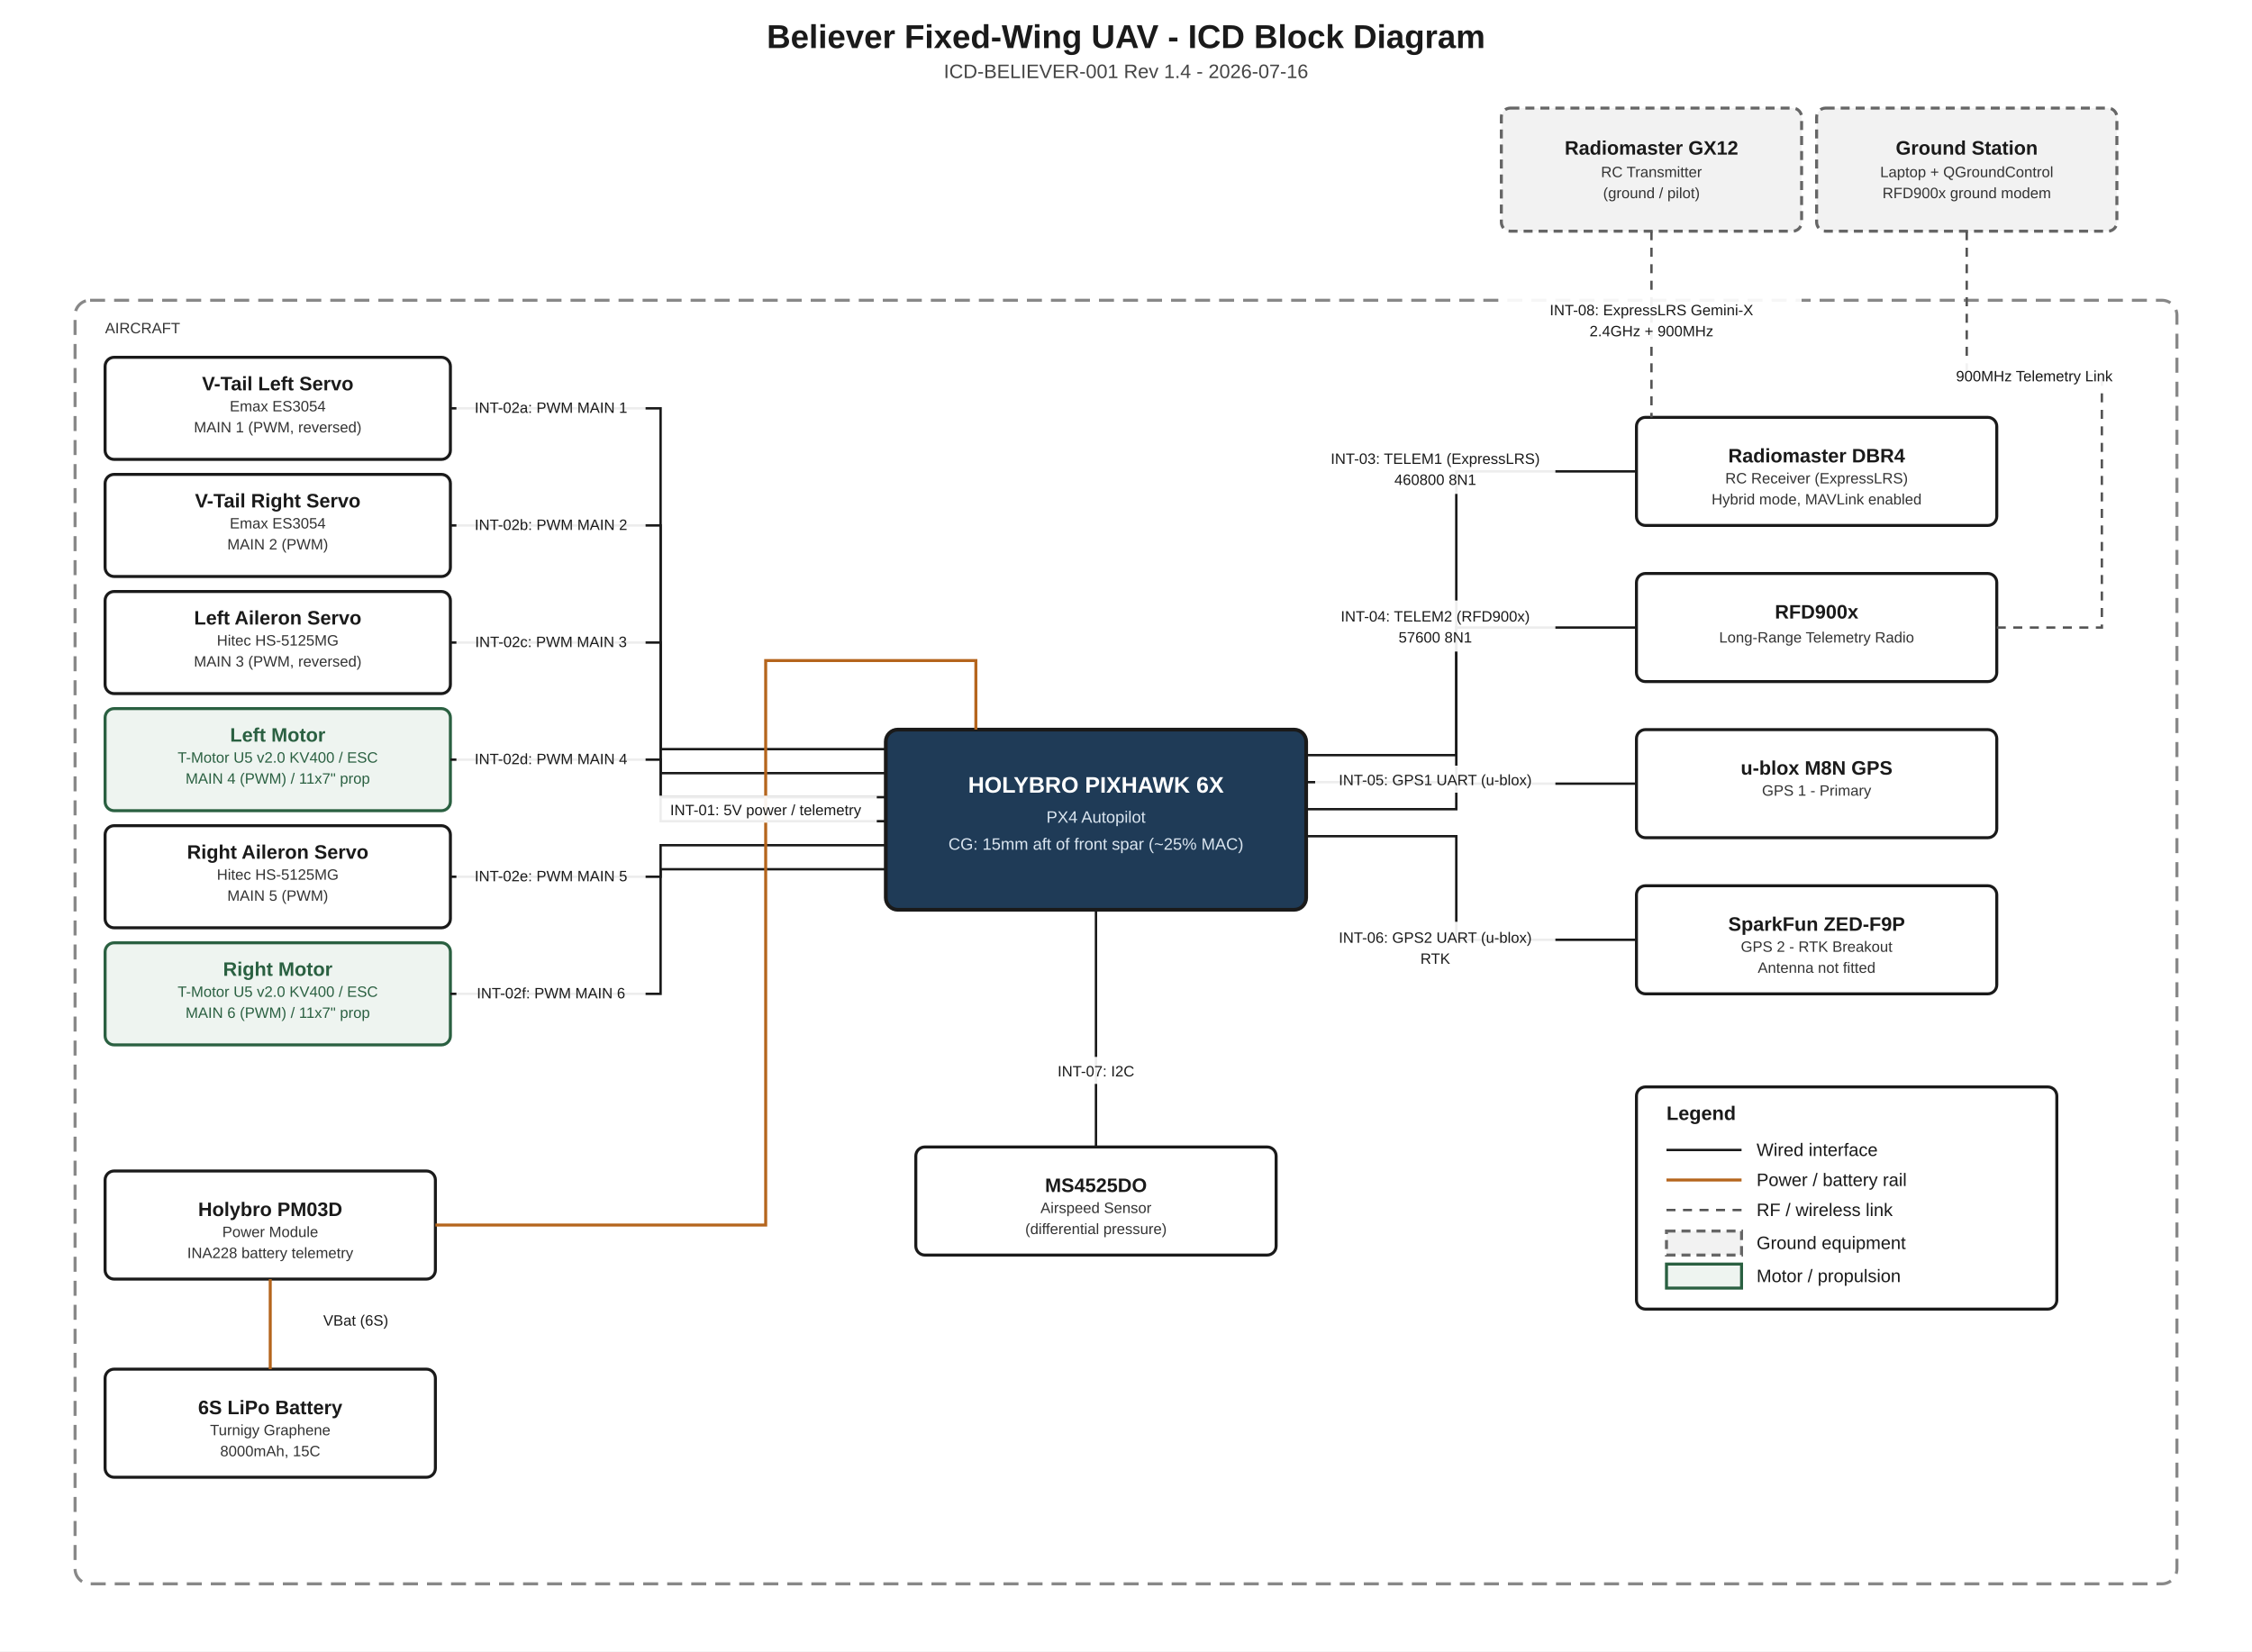
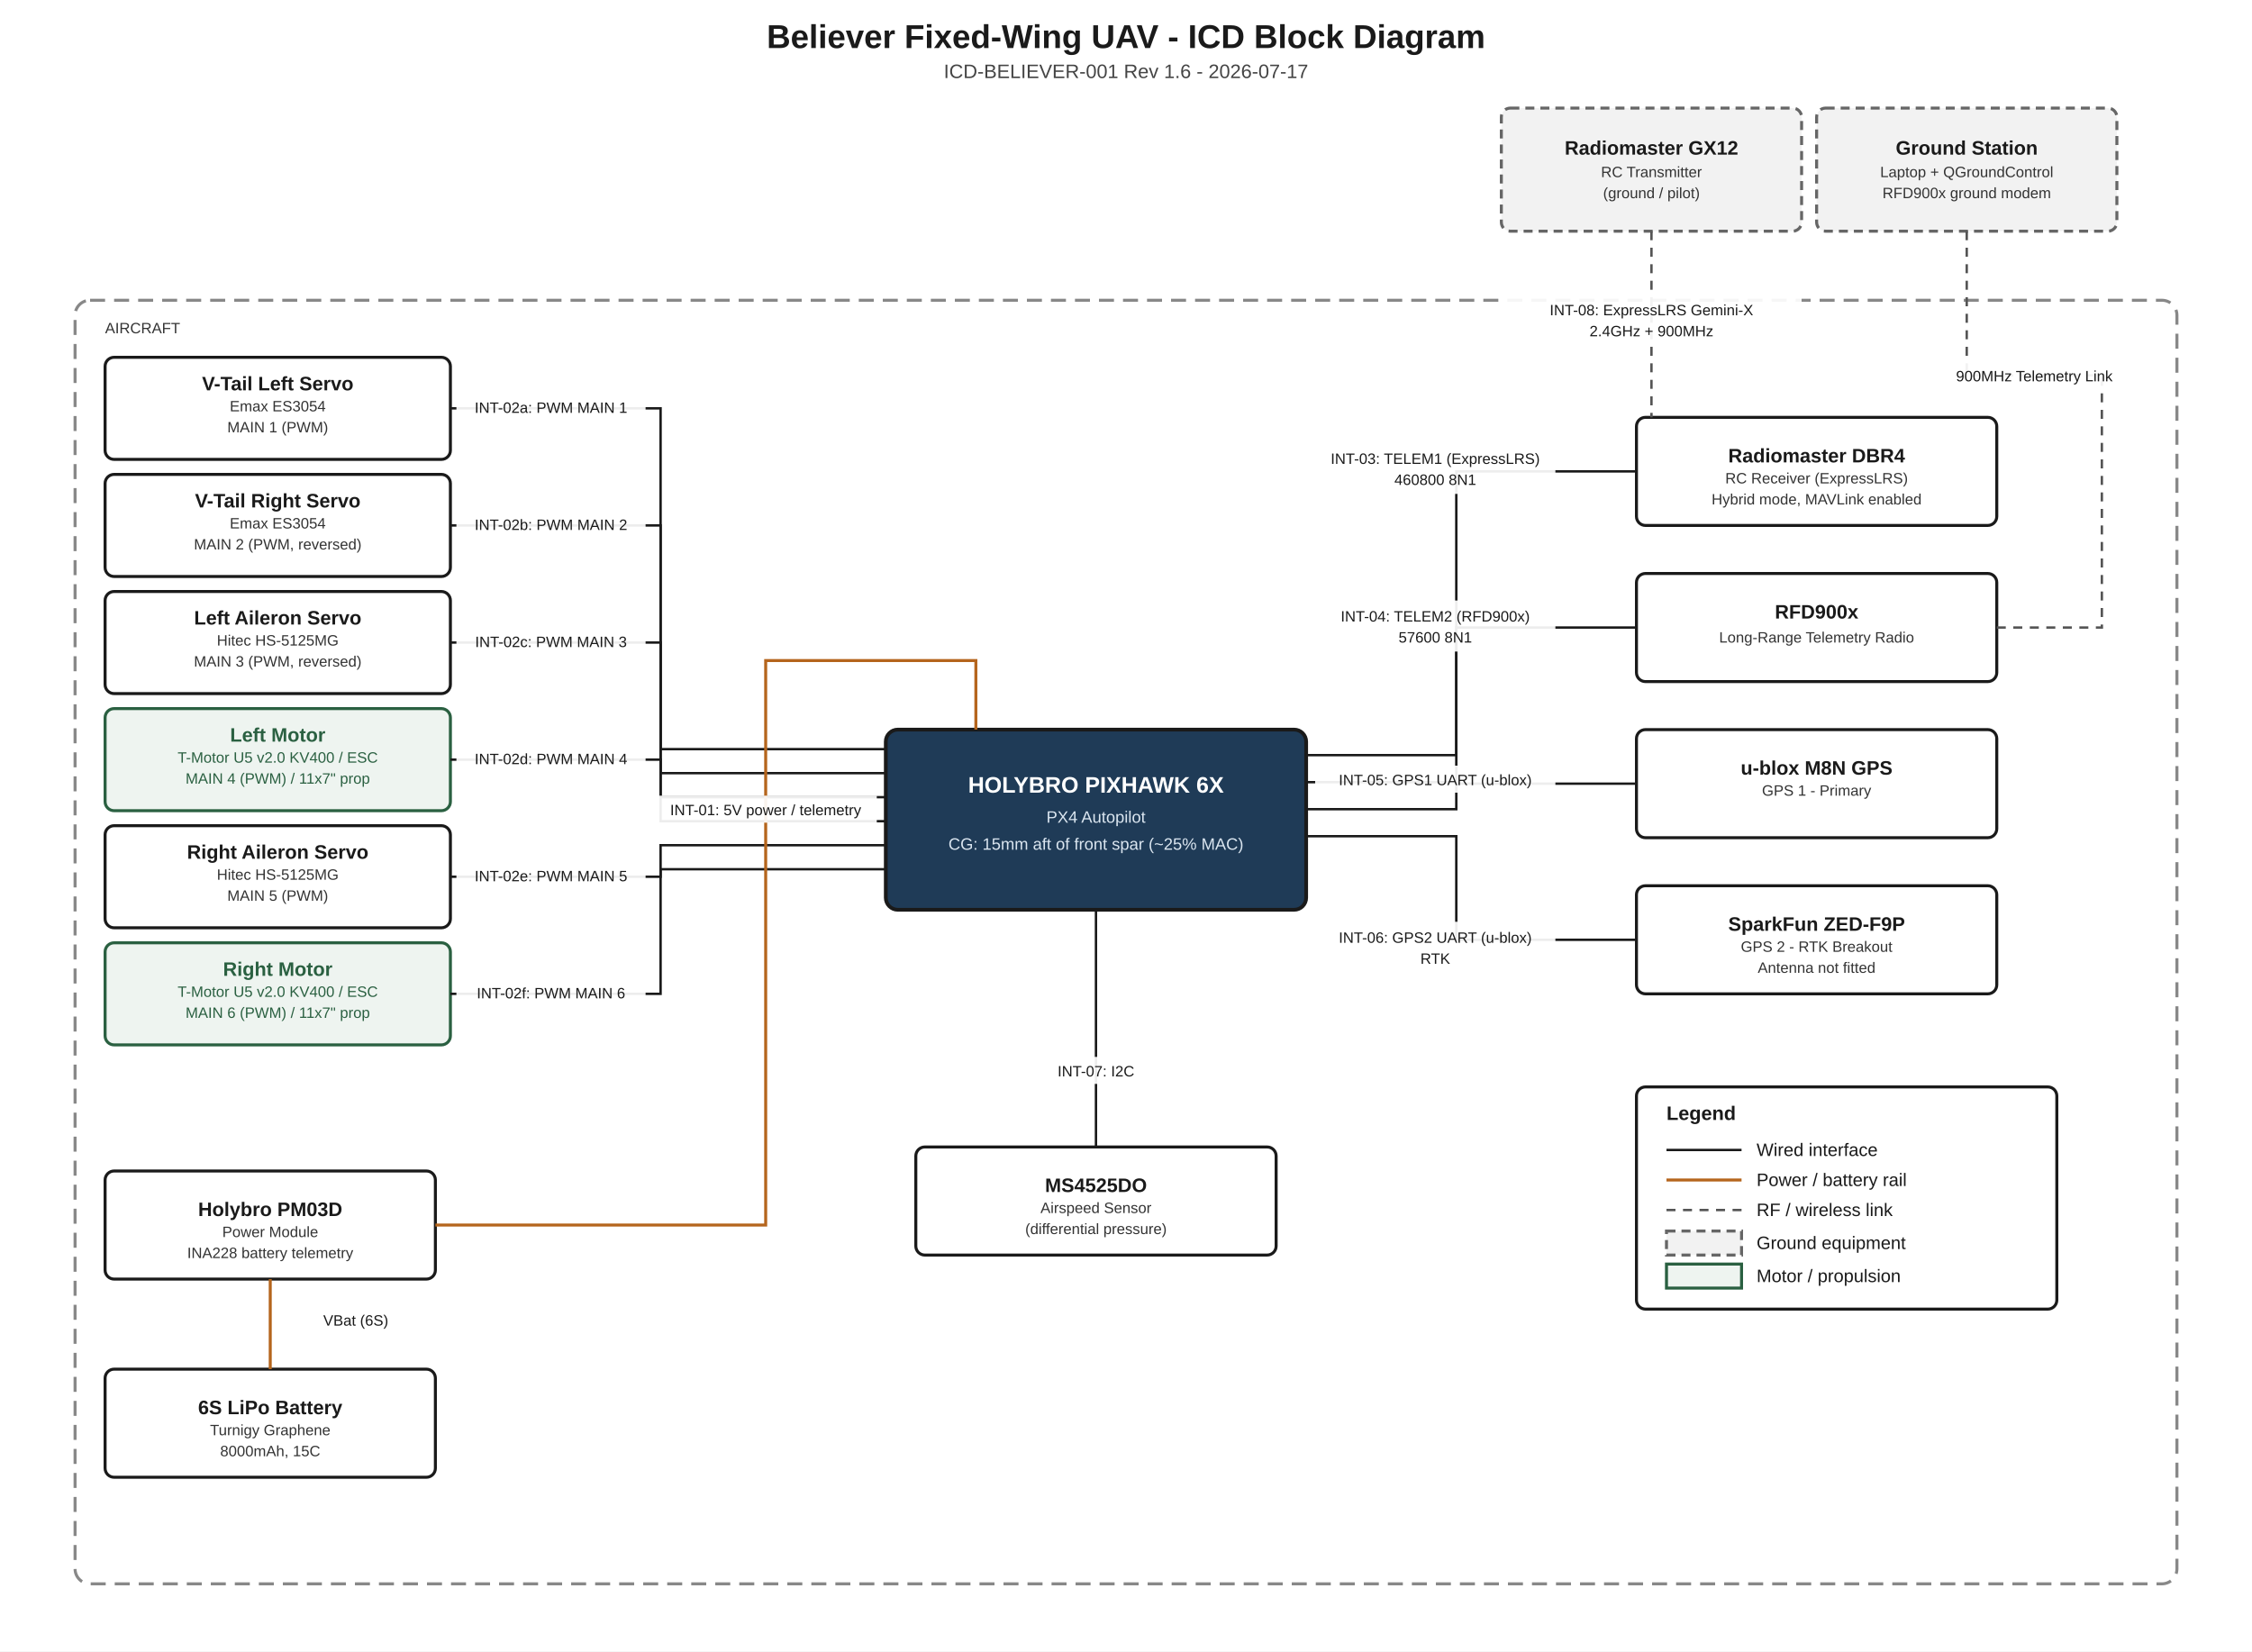
<svg xmlns="http://www.w3.org/2000/svg" viewBox="0 0 1500 1100" font-family="Arial, Helvetica, sans-serif">
  <style>
    .box       { fill:#ffffff; stroke:#1a1a1a; stroke-width:2; }
    .fcbox     { fill:#1f3b57; stroke:#1a1a1a; stroke-width:2.5; }
    .motorbox  { fill:#eef4f0; stroke:#2a6041; stroke-width:2; }
    .groundbox { fill:#f2f2f2; stroke:#666666; stroke-width:2; stroke-dasharray:6,4; }
    .title     { font-size:22px; font-weight:bold; fill:#1a1a1a; }
    .subtitle  { font-size:13px; fill:#444444; }
    .label     { font-size:13px; font-weight:bold; fill:#1a1a1a; }
    .mlabel    { font-size:13px; font-weight:bold; fill:#2a6041; }
    .sublabel  { font-size:10px; fill:#333333; }
    .msublabel { font-size:10px; fill:#2a6041; }
    .fclabel   { font-size:15px; font-weight:bold; fill:#ffffff; }
    .fcsub     { font-size:11px; fill:#dbe6f0; }
    .linklabel { font-size:10px; fill:#1a1a1a; }
    .lbg       { fill:#ffffff; opacity:0.92; }
    .wire      { stroke:#1a1a1a; stroke-width:1.6; fill:none; }
    .power     { stroke:#b5651d; stroke-width:2; fill:none; }
    .rf        { stroke:#555555; stroke-width:1.6; fill:none; stroke-dasharray:6,5; }
    .boundary  { fill:none; stroke:#888888; stroke-width:2; stroke-dasharray:10,6; }
    .legend    { font-size:12px; fill:#1a1a1a; }
  </style>
  <rect x="0" y="0" width="1500" height="1100" fill="#ffffff" />
  <text x="750" y="32" text-anchor="middle" class="title">Believer Fixed-Wing UAV - ICD Block Diagram</text>
-   <text x="750" y="52" text-anchor="middle" class="subtitle">ICD-BELIEVER-001 Rev 1.4 - 2026-07-16</text>
+   <text x="750" y="52" text-anchor="middle" class="subtitle">ICD-BELIEVER-001 Rev 1.6 - 2026-07-17</text>
  <rect x="1000" y="72" width="200" height="82" rx="6" class="groundbox" />
  <text x="1100" y="103" text-anchor="middle" class="label">Radiomaster GX12</text>
  <text x="1100" y="118" text-anchor="middle" class="sublabel">RC Transmitter</text>
  <text x="1100" y="132" text-anchor="middle" class="sublabel">(ground / pilot)</text>
  <rect x="1210" y="72" width="200" height="82" rx="6" class="groundbox" />
  <text x="1310" y="103" text-anchor="middle" class="label">Ground Station</text>
  <text x="1310" y="118" text-anchor="middle" class="sublabel">Laptop + QGroundControl</text>
  <text x="1310" y="132" text-anchor="middle" class="sublabel">RFD900x ground modem</text>
  <rect x="50" y="200" width="1400" height="855" rx="10" class="boundary" />
  <text x="70" y="222" class="sublabel" fill="#666666">AIRCRAFT</text>
  <rect x="70" y="238" width="230" height="68" rx="6" class="box" />
  <text x="185" y="260" text-anchor="middle" class="label">V-Tail Left Servo</text>
  <text x="185" y="274" text-anchor="middle" class="sublabel">Emax ES3054</text>
-   <text x="185" y="288" text-anchor="middle" class="sublabel">MAIN 1 (PWM, reversed)</text>
+   <text x="185" y="288" text-anchor="middle" class="sublabel">MAIN 1 (PWM)</text>
  <rect x="70" y="316" width="230" height="68" rx="6" class="box" />
  <text x="185" y="338" text-anchor="middle" class="label">V-Tail Right Servo</text>
  <text x="185" y="352" text-anchor="middle" class="sublabel">Emax ES3054</text>
-   <text x="185" y="366" text-anchor="middle" class="sublabel">MAIN 2 (PWM)</text>
+   <text x="185" y="366" text-anchor="middle" class="sublabel">MAIN 2 (PWM, reversed)</text>
  <rect x="70" y="394" width="230" height="68" rx="6" class="box" />
  <text x="185" y="416" text-anchor="middle" class="label">Left Aileron Servo</text>
  <text x="185" y="430" text-anchor="middle" class="sublabel">Hitec HS-5125MG</text>
  <text x="185" y="444" text-anchor="middle" class="sublabel">MAIN 3 (PWM, reversed)</text>
  <rect x="70" y="472" width="230" height="68" rx="6" class="motorbox" />
  <text x="185" y="494" text-anchor="middle" class="mlabel">Left Motor</text>
  <text x="185" y="508" text-anchor="middle" class="msublabel">T-Motor U5 v2.0 KV400 / ESC</text>
  <text x="185" y="522" text-anchor="middle" class="msublabel">MAIN 4 (PWM) / 11x7" prop</text>
  <rect x="70" y="550" width="230" height="68" rx="6" class="box" />
  <text x="185" y="572" text-anchor="middle" class="label">Right Aileron Servo</text>
  <text x="185" y="586" text-anchor="middle" class="sublabel">Hitec HS-5125MG</text>
  <text x="185" y="600" text-anchor="middle" class="sublabel">MAIN 5 (PWM)</text>
  <rect x="70" y="628" width="230" height="68" rx="6" class="motorbox" />
  <text x="185" y="650" text-anchor="middle" class="mlabel">Right Motor</text>
  <text x="185" y="664" text-anchor="middle" class="msublabel">T-Motor U5 v2.0 KV400 / ESC</text>
  <text x="185" y="678" text-anchor="middle" class="msublabel">MAIN 6 (PWM) / 11x7" prop</text>
  <rect x="590" y="486" width="280" height="120" rx="8" class="fcbox" />
  <text x="730" y="528" text-anchor="middle" class="fclabel">HOLYBRO PIXHAWK 6X</text>
  <text x="730" y="548" text-anchor="middle" class="fcsub">PX4 Autopilot</text>
  <text x="730" y="566" text-anchor="middle" class="fcsub">CG: 15mm aft of front spar (~25% MAC)</text>
  <rect x="1090" y="278" width="240" height="72" rx="6" class="box" />
  <text x="1210" y="308" text-anchor="middle" class="label">Radiomaster DBR4</text>
  <text x="1210" y="322" text-anchor="middle" class="sublabel">RC Receiver (ExpressLRS)</text>
  <text x="1210" y="336" text-anchor="middle" class="sublabel">Hybrid mode, MAVLink enabled</text>
  <rect x="1090" y="382" width="240" height="72" rx="6" class="box" />
  <text x="1210" y="412" text-anchor="middle" class="label">RFD900x</text>
  <text x="1210" y="428" text-anchor="middle" class="sublabel">Long-Range Telemetry Radio</text>
  <rect x="1090" y="486" width="240" height="72" rx="6" class="box" />
  <text x="1210" y="516" text-anchor="middle" class="label">u-blox M8N GPS</text>
  <text x="1210" y="530" text-anchor="middle" class="sublabel">GPS 1 - Primary</text>
  <rect x="1090" y="590" width="240" height="72" rx="6" class="box" />
  <text x="1210" y="620" text-anchor="middle" class="label">SparkFun ZED-F9P</text>
  <text x="1210" y="634" text-anchor="middle" class="sublabel">GPS 2 - RTK Breakout</text>
  <text x="1210" y="648" text-anchor="middle" class="sublabel" fill="#a33">Antenna not fitted</text>
  <rect x="610" y="764" width="240" height="72" rx="6" class="box" />
  <text x="730" y="794" text-anchor="middle" class="label">MS4525DO</text>
  <text x="730" y="808" text-anchor="middle" class="sublabel">Airspeed Sensor</text>
  <text x="730" y="822" text-anchor="middle" class="sublabel">(differential pressure)</text>
  <rect x="70" y="780" width="220" height="72" rx="6" class="box" />
  <text x="180" y="810" text-anchor="middle" class="label">Holybro PM03D</text>
  <text x="180" y="824" text-anchor="middle" class="sublabel">Power Module</text>
  <text x="180" y="838" text-anchor="middle" class="sublabel">INA228 battery telemetry</text>
  <rect x="70" y="912" width="220" height="72" rx="6" class="box" />
  <text x="180" y="942" text-anchor="middle" class="label">6S LiPo Battery</text>
  <text x="180" y="956" text-anchor="middle" class="sublabel">Turnigy Graphene</text>
  <text x="180" y="970" text-anchor="middle" class="sublabel">8000mAh, 15C</text>
  <path d="M590,499 H440 V272 H300" class="wire" />
  <path d="M590,515 H440 V350 H300" class="wire" />
  <path d="M590,531 H440 V428 H300" class="wire" />
  <path d="M590,547 H440 V506 H300" class="wire" />
  <path d="M590,563 H440 V584 H300" class="wire" />
  <path d="M590,579 H440 V662 H300" class="wire" />
  <path d="M870,503 H970 V314 H1090" class="wire" />
  <path d="M870,521 H970 V418 H1090" class="wire" />
  <path d="M870,539 H970 V522 H1090" class="wire" />
  <path d="M870,557 H970 V626 H1090" class="wire" />
  <path d="M730,606 V764" class="wire" />
  <path d="M180,912 V852" class="power" />
  <path d="M290,816 H510 V440 H650 V486" class="power" />
  <path d="M1100,154 V278" class="rf" />
  <path d="M1310,154 V250 H1400 V418 H1330" class="rf" />
  <g>
    <rect x="304" y="262" width="126" height="18" class="lbg" />
    <text x="367" y="275" text-anchor="middle" class="linklabel">INT-02a: PWM MAIN 1</text>
  </g>
  <g>
    <rect x="304" y="340" width="126" height="18" class="lbg" />
    <text x="367" y="353" text-anchor="middle" class="linklabel">INT-02b: PWM MAIN 2</text>
  </g>
  <g>
    <rect x="304" y="418" width="126" height="18" class="lbg" />
    <text x="367" y="431" text-anchor="middle" class="linklabel">INT-02c: PWM MAIN 3</text>
  </g>
  <g>
    <rect x="304" y="496" width="126" height="18" class="lbg" />
    <text x="367" y="509" text-anchor="middle" class="linklabel">INT-02d: PWM MAIN 4</text>
  </g>
  <g>
    <rect x="304" y="574" width="126" height="18" class="lbg" />
    <text x="367" y="587" text-anchor="middle" class="linklabel">INT-02e: PWM MAIN 5</text>
  </g>
  <g>
    <rect x="304" y="652" width="126" height="18" class="lbg" />
    <text x="367" y="665" text-anchor="middle" class="linklabel">INT-02f: PWM MAIN 6</text>
  </g>
  <g>
    <rect x="876" y="295" width="160" height="34" class="lbg" />
    <text x="956" y="309" text-anchor="middle" class="linklabel">INT-03: TELEM1 (ExpressLRS)</text>
    <text x="956" y="323" text-anchor="middle" class="linklabel">460800 8N1</text>
  </g>
  <g>
    <rect x="876" y="400" width="160" height="34" class="lbg" />
    <text x="956" y="414" text-anchor="middle" class="linklabel">INT-04: TELEM2 (RFD900x)</text>
    <text x="956" y="428" text-anchor="middle" class="linklabel">57600 8N1</text>
  </g>
  <g>
    <rect x="876" y="510" width="160" height="18" class="lbg" />
    <text x="956" y="523" text-anchor="middle" class="linklabel">INT-05: GPS1 UART (u-blox)</text>
  </g>
  <g>
    <rect x="876" y="614" width="160" height="34" class="lbg" />
    <text x="956" y="628" text-anchor="middle" class="linklabel">INT-06: GPS2 UART (u-blox)</text>
    <text x="956" y="642" text-anchor="middle" class="linklabel">RTK</text>
  </g>
  <g>
    <rect x="688" y="704" width="84" height="18" class="lbg" />
    <text x="730" y="717" text-anchor="middle" class="linklabel">INT-07: I2C</text>
  </g>
  <g>
    <rect x="192" y="870" width="90" height="18" class="lbg" />
    <text x="237" y="883" text-anchor="middle" class="linklabel" fill="#b5651d">VBat (6S)</text>
  </g>
  <g>
    <rect x="436" y="530" width="148" height="18" class="lbg" />
    <text x="510" y="543" text-anchor="middle" class="linklabel" fill="#b5651d">INT-01: 5V power / telemetry</text>
  </g>
  <g>
    <rect x="1000" y="196" width="200" height="34" class="lbg" />
    <text x="1100" y="210" text-anchor="middle" class="linklabel">INT-08: ExpressLRS Gemini-X</text>
    <text x="1100" y="224" text-anchor="middle" class="linklabel">2.4GHz + 900MHz</text>
  </g>
  <g>
    <rect x="1275" y="241" width="160" height="18" class="lbg" />
    <text x="1355" y="254" text-anchor="middle" class="linklabel">900MHz Telemetry Link</text>
  </g>
  <rect x="1090" y="724" width="280" height="148" rx="6" class="box" />
  <text x="1110" y="746" class="label" font-size="13">Legend</text>
  <line x1="1110" y1="766" x2="1160" y2="766" class="wire" />
  <text x="1170" y="770" class="legend">Wired interface</text>
  <line x1="1110" y1="786" x2="1160" y2="786" class="power" />
  <text x="1170" y="790" class="legend">Power / battery rail</text>
  <line x1="1110" y1="806" x2="1160" y2="806" class="rf" />
  <text x="1170" y="810" class="legend">RF / wireless link</text>
  <rect x="1110" y="820" width="50" height="16" class="groundbox" />
  <text x="1170" y="832" class="legend">Ground equipment</text>
  <rect x="1110" y="842" width="50" height="16" class="motorbox" />
  <text x="1170" y="854" class="legend">Motor / propulsion</text>
</svg>
